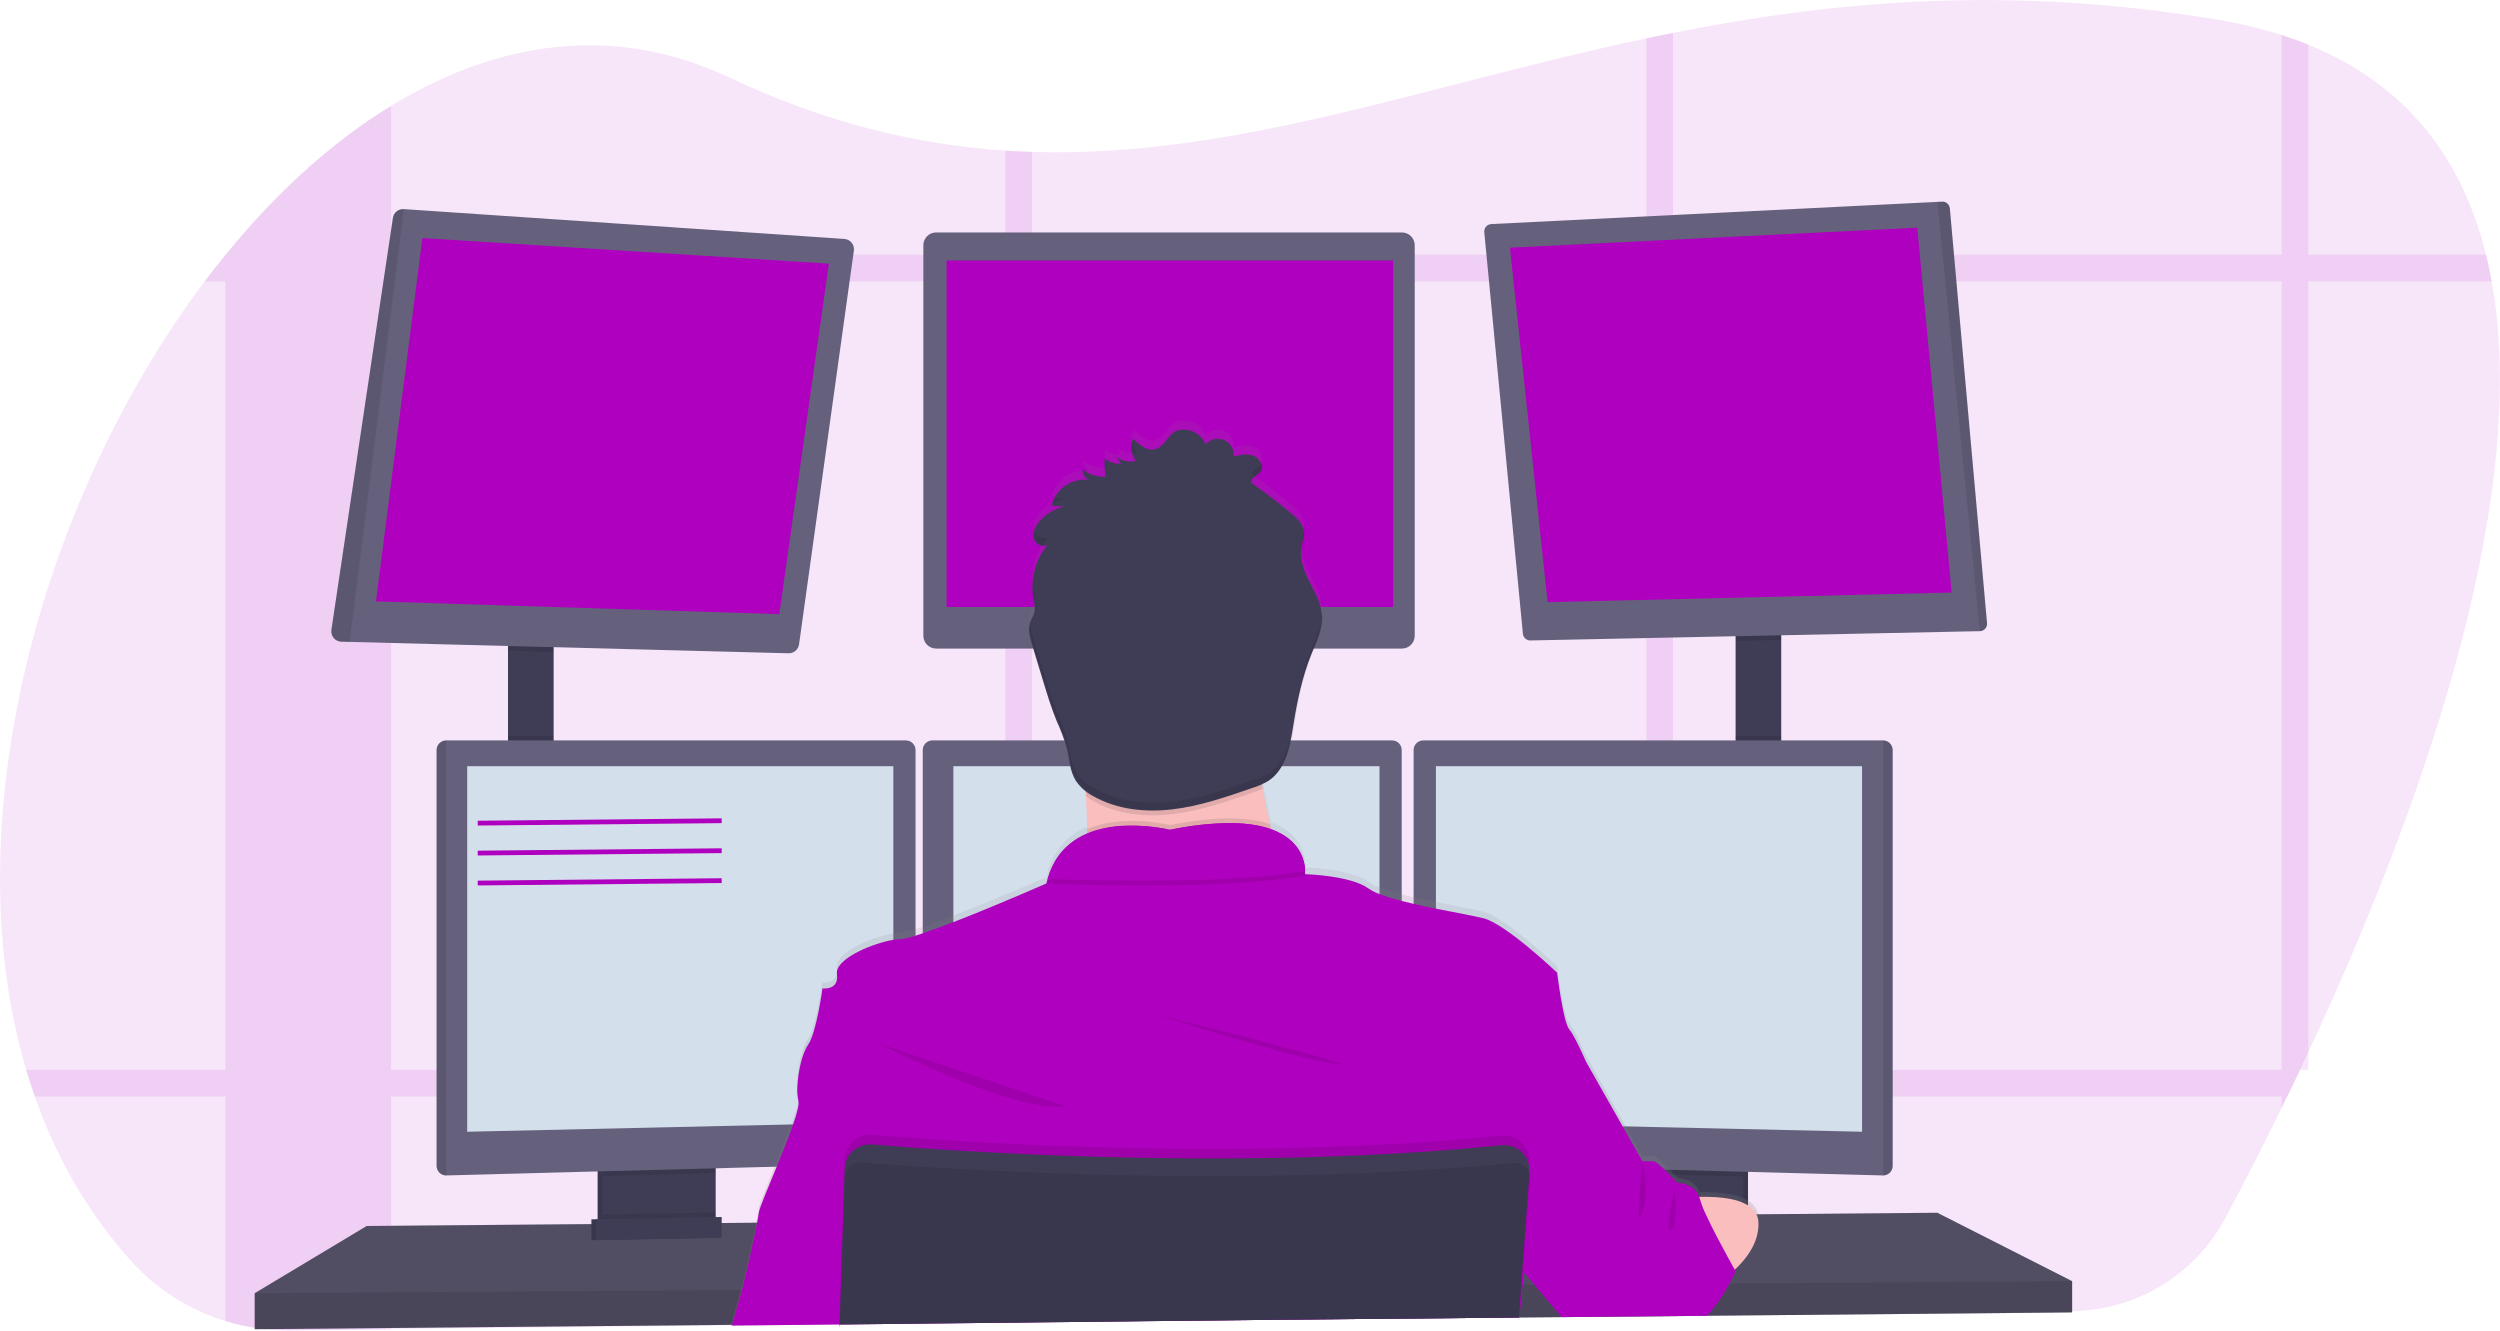
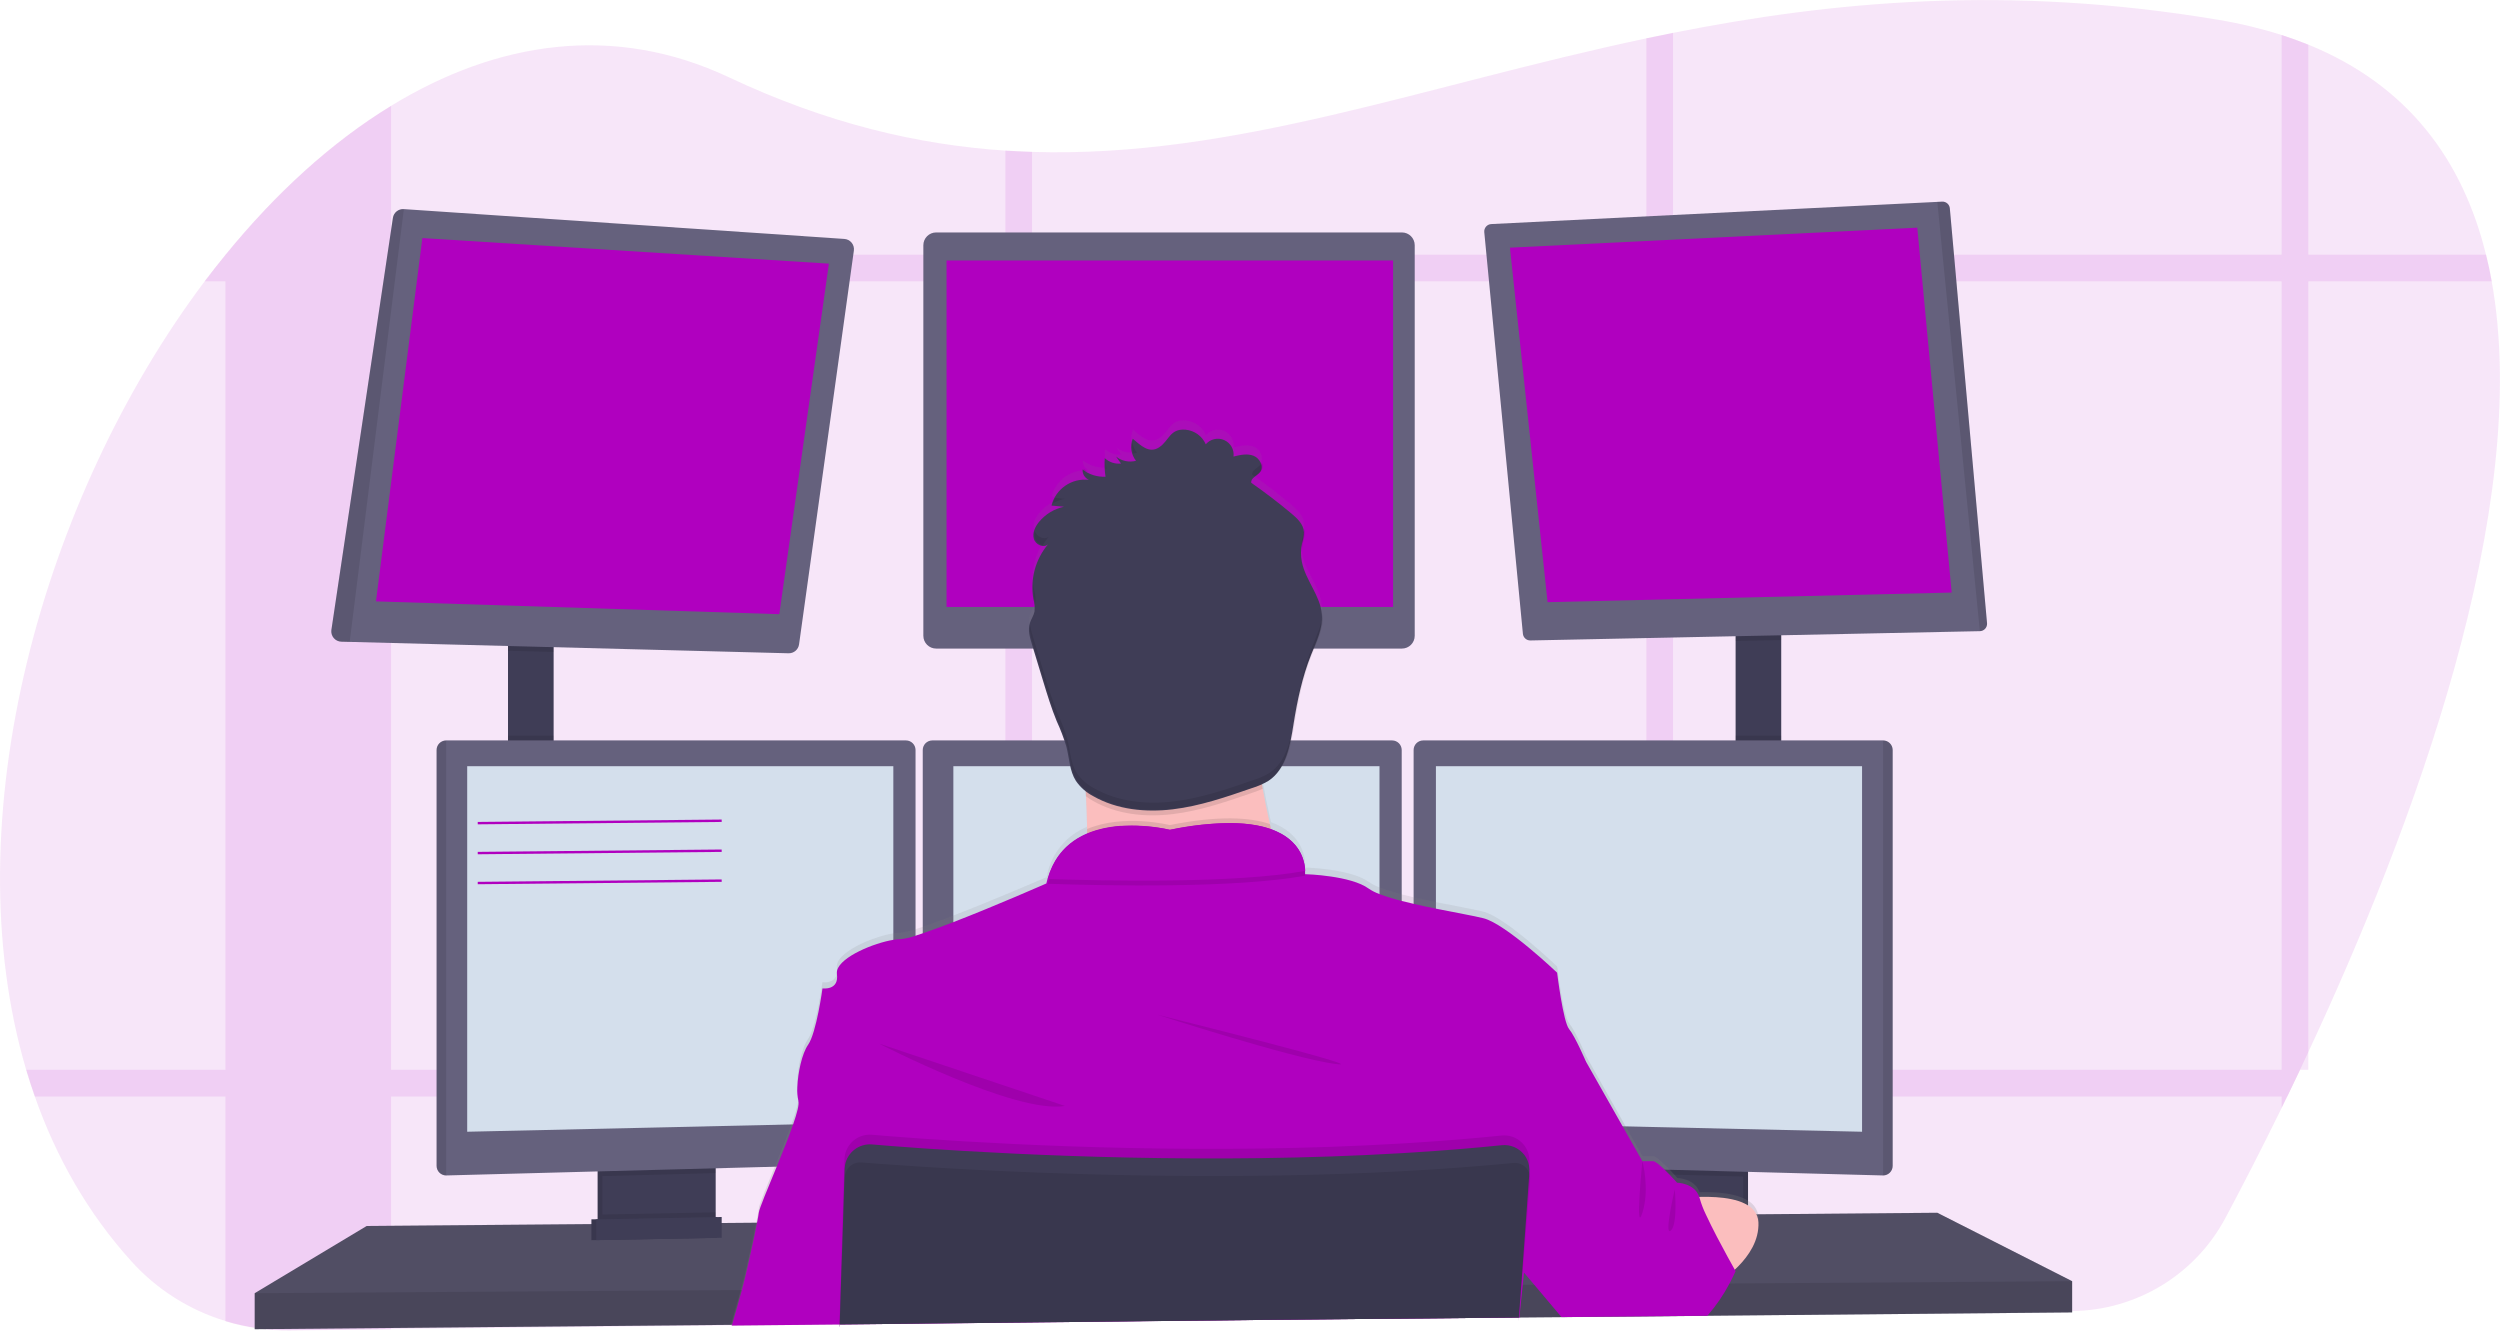
<svg xmlns="http://www.w3.org/2000/svg" id="59725d3d-bdd8-4af0-9b66-49b8d09410bc" data-name="Layer 1" width="1041.32" height="554.17" viewBox="0 0 1041.32 554.17">
  <defs>
    <linearGradient id="dff037aa-d578-4bab-81e7-399360663117" x1="597.75" y1="725.44" x2="597.75" y2="347.69" gradientUnits="userSpaceOnUse">
      <stop offset="0" stop-color="gray" stop-opacity="0.25" />
      <stop offset="0.54" stop-color="gray" stop-opacity="0.12" />
      <stop offset="1" stop-color="gray" stop-opacity="0.1" />
    </linearGradient>
  </defs>
  <path d="M1040.82,611.12q-1.74,3.75-3.47,7.4-2.7,5.67-5.33,11.12c-.78,1.61-1.56,3.19-2.32,4.77-8.6,17.57-16.63,33.11-23.45,45.89A73.21,73.21,0,0,1,942.44,719l-151.65,1.65h-1.6l-13,.14-11.12.12-34.1.37-1.38,0-17.36.19h-.53l-107,1.16-95.51,1-11.11.12-69,.75H429l-44.75.48h-.48l-141.5,1.53-42.33.46a88.07,88.07,0,0,1-26.67-3.82,86.39,86.39,0,0,1-39.09-24.75C116,678.37,102.75,655,93.85,629.64q-1.93-5.49-3.6-11.12C59.44,514.37,97,380,164.6,290.08q4.25-5.64,8.64-11l.07-.08c20.79-25.52,44.1-46.84,68.93-62,44-26.91,92.75-34.49,140.7-11.9,40.57,19.12,78.45,28.11,115.17,30.55,3.71.24,7.42.42,11.11.53,84.23,2.65,163.17-27.7,255.87-47.29,3.69-.78,7.39-1.55,11.12-2.28,66.13-13.16,139.49-20.1,226.73-5.51a189.09,189.09,0,0,1,26.76,6.4q5.77,1.86,11.12,4c41.64,16.94,64.35,48.24,74,87.46q1.37,5.46,2.37,11.11C1134.3,384.41,1084.19,518.23,1040.82,611.12Z" transform="translate(-79.34 -172.91)" fill="#b000bf" opacity="0.1" />
  <g opacity="0.1">
    <path d="M242.24,217V726.62l-42.33.46a88.07,88.07,0,0,1-26.67-3.82V279h.07C194.1,253.45,217.41,232.13,242.24,217Z" transform="translate(-79.34 -172.91)" fill="#b000bf" />
    <path d="M1117.24,290.08H164.6q4.25-5.64,8.64-11V279h941.63Q1116.24,284.43,1117.24,290.08Z" transform="translate(-79.34 -172.91)" fill="#b000bf" />
    <path d="M1040.82,191.51v427h-3.47q-2.7,5.67-5.33,11.12c-.78,1.61-1.56,3.19-2.32,4.77V187.47Q1035.47,189.33,1040.82,191.51Z" transform="translate(-79.34 -172.91)" fill="#b000bf" />
    <path d="M776.21,186.58V720.83l-11.12.12V188.86C768.78,188.08,772.48,187.31,776.21,186.58Z" transform="translate(-79.34 -172.91)" fill="#b000bf" />
    <path d="M509.22,236.15V723.73l-11.11.12V235.62C501.82,235.86,505.53,236,509.22,236.15Z" transform="translate(-79.34 -172.91)" fill="#b000bf" />
    <path d="M1037.35,618.52q-2.7,5.67-5.33,11.12H93.85q-1.93-5.49-3.6-11.12Z" transform="translate(-79.34 -172.91)" fill="#b000bf" />
  </g>
  <rect x="211.6" y="265.83" width="19" height="57.66" fill="#3f3d56" />
  <rect x="722.93" y="262.83" width="19" height="61" fill="#3f3d56" />
  <polygon points="863.1 533.65 863.1 546.65 711.18 548.05 709.56 548.08 651.82 548.61 650.44 548.63 632.89 548.78 632.37 548.78 525.39 549.77 349.78 551.4 349.63 551.4 304.98 551.82 304.5 551.83 106.1 553.65 106.1 538.65 152.75 510.65 246.35 509.87 248.35 509.86 249.01 509.85 251.01 509.82 295.95 509.45 297.96 509.44 298.6 509.43 300.6 509.42 315.01 509.3 315.39 509.29 350.94 508.99 351.23 508.99 628.63 506.65 635.42 506.6 636.1 506.6 641.28 506.55 678.93 506.24 680.93 506.21 682.78 506.19 683.74 506.19 695.45 506.1 697.77 506.07 700.88 506.05 710.63 505.96 726.1 505.83 728.1 505.81 731.58 505.79 732.23 505.79 806.94 505.15 863.1 533.65" fill="#65617d" />
  <polygon points="863.1 533.65 863.1 546.65 711.18 548.05 709.56 548.08 651.82 548.61 650.44 548.63 632.89 548.78 632.37 548.78 525.39 549.77 349.78 551.4 349.63 551.4 304.98 551.82 304.5 551.83 106.1 553.65 106.1 538.65 152.75 510.65 246.35 509.87 248.35 509.86 249.01 509.85 251.01 509.82 295.95 509.45 297.96 509.44 298.6 509.43 300.6 509.42 315.01 509.3 315.39 509.29 350.94 508.99 351.23 508.99 628.63 506.65 635.42 506.6 636.1 506.6 641.28 506.55 678.93 506.24 680.93 506.21 682.78 506.19 683.74 506.19 695.45 506.1 697.77 506.07 700.88 506.05 710.63 505.96 726.1 505.83 728.1 505.81 731.58 505.79 732.23 505.79 806.94 505.15 863.1 533.65" opacity="0.2" />
  <path d="M375.44,656.57v24.49a6.13,6.13,0,0,1-3.5,5.54,6,6,0,0,1-2.5.6l-34.9.74a6,6,0,0,1-2.7-.57,6.12,6.12,0,0,1-3.57-5.57V656.57Z" transform="translate(-79.34 -172.91)" fill="#3f3d56" />
  <path d="M375.44,656.57v24.49a6.13,6.13,0,0,1-3.5,5.54,6,6,0,0,1-2.5.6l-34.9.74a6,6,0,0,1-2.7-.57,6.12,6.12,0,0,1-3.57-5.57V656.57Z" transform="translate(-79.34 -172.91)" opacity="0.1" />
  <path d="M377.44,656.57v24.49a6.13,6.13,0,0,1-3.5,5.54,6,6,0,0,1-2.5.6l-34.9.74a6,6,0,0,1-2.7-.57,6.12,6.12,0,0,1-3.57-5.57V656.57Z" transform="translate(-79.34 -172.91)" fill="#3f3d56" />
  <rect x="680.93" y="483.66" width="47.17" height="31.5" fill="#3f3d56" />
  <rect x="680.93" y="483.66" width="47.17" height="31.5" opacity="0.1" />
  <rect x="678.93" y="483.66" width="47.17" height="31.5" fill="#3f3d56" />
  <polygon points="230.6 265.82 230.6 271.55 211.6 271.06 211.6 265.82 230.6 265.82" opacity="0.1" />
  <path d="M435,277.31l-22.83,164a4.3,4.3,0,0,1-4.37,3.71L225,440.28l-3.47-.09a4.3,4.3,0,0,1-4.16-4.87L243,263.64a4.3,4.3,0,0,1,4.54-3.63L431,272.43A4.29,4.29,0,0,1,435,277.31Z" transform="translate(-79.34 -172.91)" fill="#65617d" />
  <polygon points="175.93 99.16 156.6 250.49 324.6 255.82 345.26 109.82 175.93 99.16" fill="#b000bf" />
  <rect x="384.6" y="96.82" width="204.67" height="173.33" rx="5.33" ry="5.33" fill="#65617d" />
  <rect x="394.26" y="108.49" width="186" height="144.33" fill="#b000bf" />
  <polygon points="741.93 262.82 741.93 266.61 722.93 267 722.93 262.82 741.93 262.82" opacity="0.1" />
  <path d="M907,432.53a3.08,3.08,0,0,1-3,3.28L716.8,439.68a3.08,3.08,0,0,1-3.13-2.79L697.58,269.61a3.08,3.08,0,0,1,2.92-3.37L886.28,257l2-.1a3.07,3.07,0,0,1,3.22,2.8Z" transform="translate(-79.34 -172.91)" fill="#65617d" />
  <polygon points="628.93 103.16 798.6 94.82 812.93 246.82 644.6 250.82 628.93 103.16" fill="#b000bf" />
  <path d="M907,432.53a3.08,3.08,0,0,1-3,3.28L886.28,257l2-.1a3.07,3.07,0,0,1,3.22,2.8Z" transform="translate(-79.34 -172.91)" opacity="0.1" />
  <path d="M247.57,260,225,440.28l-3.47-.09a4.3,4.3,0,0,1-4.16-4.87L243,263.64A4.3,4.3,0,0,1,247.57,260Z" transform="translate(-79.34 -172.91)" opacity="0.1" />
  <rect x="211.6" y="306.41" width="19" height="17.08" opacity="0.1" />
  <polygon points="298.1 483.65 298.1 488.62 250.93 489.88 250.93 483.65 298.1 483.65" opacity="0.1" />
  <path d="M460.69,485.27v168.2a4,4,0,0,1-3.85,3.95l-191.65,5.1h-.05a4,4,0,0,1-3.95-3.95V485.27a4,4,0,0,1,3.95-3.95h191.6A4,4,0,0,1,460.69,485.27Z" transform="translate(-79.34 -172.91)" fill="#65617d" />
  <path d="M265.19,481.32v181.2h-.05a4,4,0,0,1-3.95-3.95V485.27a4,4,0,0,1,3.95-3.95Z" transform="translate(-79.34 -172.91)" opacity="0.1" />
  <polygon points="194.6 319.15 372.1 319.15 372.1 467.4 194.6 471.4 194.6 319.15" fill="#d4dfec" />
  <rect x="722.93" y="306.41" width="19" height="17.42" opacity="0.1" />
  <polygon points="726.1 483.65 726.1 490.06 678.93 488.8 678.93 483.65 726.1 483.65" opacity="0.1" />
  <path d="M867.69,485.27v173.3a4,4,0,0,1-4,3.95h0L672,657.42a4,4,0,0,1-3.85-3.95V485.27a4,4,0,0,1,3.95-3.95h191.6A4,4,0,0,1,867.69,485.27Z" transform="translate(-79.34 -172.91)" fill="#65617d" />
  <path d="M867.69,485.27v173.3a4,4,0,0,1-4,3.95h0V481.32h0A4,4,0,0,1,867.69,485.27Z" transform="translate(-79.34 -172.91)" opacity="0.1" />
  <polygon points="775.6 319.15 598.1 319.15 598.1 467.4 775.6 471.4 775.6 319.15" fill="#d4dfec" />
  <path d="M663.19,485.27v168.2a4,4,0,0,1-3.85,3.95l-191.65,5.1h0a4,4,0,0,1-4-3.95V485.27a4,4,0,0,1,3.95-3.95h191.6A4,4,0,0,1,663.19,485.27Z" transform="translate(-79.34 -172.91)" fill="#65617d" />
  <polygon points="397.1 319.15 574.6 319.15 574.6 467.4 397.1 471.4 397.1 319.15" fill="#d4dfec" />
  <polygon points="863.1 533.65 863.1 546.65 711.18 548.05 709.56 548.08 651.82 548.61 650.44 548.63 632.89 548.78 632.37 548.78 525.39 549.77 349.78 551.4 349.63 551.4 304.98 551.82 304.5 551.83 106.1 553.65 106.1 538.65 308.61 537.32 309.09 537.32 350.08 537.04 350.27 537.04 633.35 535.17 633.64 535.17 633.81 535.16 634.28 535.16 639.07 535.13 640.53 535.13 715.02 534.63 719.42 534.61 720.4 534.6 863.1 533.65" opacity="0.1" />
  <circle cx="487.26" cy="272.16" r="51.33" fill="#fbbebe" />
  <path d="M383.74,725.09c0-.11.06-.23.1-.35,1-3.59,2.78-9.66,4.11-14.51.17-.6.33-1.19.48-1.75,1.47-5.47,4.33-18.28,5.92-26.27.56-2.81,1-5,1.09-6.1.2-1.69,3.21-8.92,6.62-17.23,2.39-5.84,5-12.22,6.91-17.6a61.38,61.38,0,0,0,2.93-9.85,5.1,5.1,0,0,0,0-2.13,14.69,14.69,0,0,1-.48-3.5v0c-.23-6.2,1.62-16,4.48-20.11,3.5-5,6-23.66,6-23.66s5.18.75,6-3.53a6.15,6.15,0,0,0,.1-1.4,7.41,7.41,0,0,0-.09-1.11c-.89-6.24,14.72-12.88,23.5-14.31a19.67,19.67,0,0,1,3-.28,27.24,27.24,0,0,0,6.25-1.44q1.4-.43,3-1c3.68-1.24,8.08-2.88,12.75-4.68,17.56-6.81,38.82-16,38.82-16,.15-.71.32-1.39.51-2.06a27.71,27.71,0,0,1,16.35-18.93h0c0-.66,0-1.33,0-2,0-3.45-.15-7-.3-10.54,0-.69-.06-1.38-.1-2.07,0-.2,0-.41,0-.61s0-.35,0-.52c0-.7-.07-1.4-.11-2.09l-.18-.14a16.41,16.41,0,0,1-3.9-4.2,15.27,15.27,0,0,1-1.42-3c-1.25-3.39-1.54-7.17-2.38-10.75l-.18-.74a84,84,0,0,0-4-10.58c-2.21-5.42-3.91-11-5.6-16.65q-1.54-5.13-3.11-10.28l-1.58-5.24c-.3-1-.6-2-.83-3v0a13.27,13.27,0,0,1-.26-1.4,0,0,0,0,1,0,0,10,10,0,0,1,.24-4.61,32.09,32.09,0,0,1,1.32-3,7.87,7.87,0,0,0,.5-1.38v0a3,3,0,0,0,.08-.32,5.65,5.65,0,0,0,.11-1.08,18.46,18.46,0,0,0-.52-3.89.07.07,0,0,1,0-.05,2.56,2.56,0,0,0-.05-.27,25.48,25.48,0,0,1-.36-3,28.45,28.45,0,0,1,3.47-15.57l.19-.36a25.22,25.22,0,0,1,1.84-2.78h0c.31-.42.63-.82,1-1.22-1.4,1.34-3.7.75-5-.69a3.61,3.61,0,0,1-.55-.75,3.81,3.81,0,0,1-.23-.45c-.05-.12-.09-.25-.13-.38-.7-2.45.52-5.06,2.12-7.05a18.49,18.49,0,0,1,5.74-4.7h0a3.84,3.84,0,0,1,.4-.21,17.12,17.12,0,0,1,2.64-1.06h0a15.06,15.06,0,0,1,1.63-.44l-3.71-.34-1.5-.14a14.49,14.49,0,0,1,13-10.91h1.08a11.73,11.73,0,0,1,1.57.13,4.44,4.44,0,0,1-2.65-4.33,14.41,14.41,0,0,0,9.19,3.06h.38a30,30,0,0,1-.34-3.27h0a0,0,0,0,1,0,0,0,0,0,0,1,0,0,33.19,33.19,0,0,1,0-4.46,8.44,8.44,0,0,0,6.78,2.26l-2.08-2.9a9.49,9.49,0,0,0,6.56,2.05l.48-.05a7,7,0,0,0,1.19-.23l.09,0c-.19-.24-.36-.49-.53-.75l-.06-.12a9.67,9.67,0,0,1-1-2.09,6.59,6.59,0,0,1-.24-.87h0a8.75,8.75,0,0,1,.45-5.45c3.23,2.7,6.77,6.39,11,3.6s4.37-7.91,11-7.39a10.2,10.2,0,0,1,8.41,6.12,6.75,6.75,0,0,1,7.67-1.75,6.85,6.85,0,0,1,3.88,6.89c2.75-.69,5.71-1.37,8.35-.33s4.34,4.41,2.84,6.66a1.43,1.43,0,0,1-.14.2c-1.23,1.59-3.95,2.46-3.66,4.46l.42.3,1.3.94a.05.05,0,0,1,0,0q7.65,5.52,14.9,11.6c2.48,2.08,5.12,4.58,5.29,7.83a8.64,8.64,0,0,1-.24,2.37h0c-.16.78-.38,1.56-.55,2.34a19.51,19.51,0,0,0-.34,6.05h0c.07.59.16,1.17.27,1.76,1.53,7.73,7.71,14.11,8.32,22l0,.56a17.78,17.78,0,0,1-.07,2.53c-.46,4.8-2.68,9.41-4.48,14-.11.28-.22.56-.32.84-3.47,9-5.47,18.59-7,28.16a100.26,100.26,0,0,1-2,10.09A26.73,26.73,0,0,1,611,492.07a16.22,16.22,0,0,1-3.36,3,18.67,18.67,0,0,1-2.65,1.41s0,0,0,.06c.11.61.2,1.22.31,1.83.06.32.11.64.17,1h0a.14.14,0,0,0,0,.06c.84,4.73,1.8,9.36,2.81,13.76l.51,2.19c12.6,4.55,14.09,13.87,14.18,17.44a9.64,9.64,0,0,1,0,1.43s19,.5,26.5,6a20.34,20.34,0,0,0,4.51,2.3,83,83,0,0,0,9.25,2.89c1.61.42,3.29.83,5,1.23,3,.69,6.18,1.36,9.25,2,8.19,1.65,15.9,3,19.81,4,9.33,2.36,30.67,22.82,30.67,22.82s2.5,20.64,5,23.65,7,13.59,7,13.59l16.54,29.41,7,12.37h4.5c.62,0,1.84.88,3.21,2.1,1.19,1.06,2.51,2.38,3.67,3.58l1.92,2.05,1.2,1.33s7.27.18,9.24,5.93c5.92-.17,13.19.22,18.28,2.5a14.14,14.14,0,0,1,2,1.08,8.68,8.68,0,0,1,4.13,5.66,8.34,8.34,0,0,1,.18,1.44c0,.57,0,1.14,0,1.7-.36,7.57-5.29,13.87-9.82,18.11l.32.57s-.15.36-.44,1c-.08.19-.18.4-.29.64h0c-.59,1.26-1.53,3.15-2.76,5.36a63.31,63.31,0,0,1-9.57,13.17l-.29.3-57.74.53-.17-.2L719.87,708l-5.57-6.64-.17-.21-.16,1.59-.54,5.3-1.3,12.81-.07.64,0,.17-.15,1.48.11-1.48h-.29l-107,1L429.11,724.6l0,.84h-.14l0-.84-44.75.48Z" transform="translate(-79.34 -172.91)" fill="url(#dff037aa-d578-4bab-81e7-399360663117)" />
  <path d="M617.94,550.07s-99.5,12-90,0c3.44-4.34,4.39-17.2,4.2-31.85-.06-4.45-.22-9.06-.45-13.65-1.1-22-3.75-43.5-3.75-43.5s87-41,77-8.5c-4,13.13-2.69,31.57.35,48.88.89,5.05,1.92,10,3,14.7A344.67,344.67,0,0,0,617.94,550.07Z" transform="translate(-79.34 -172.91)" fill="#fbbebe" />
  <path d="M617.94,550.07s-99.5,12-90,0c3.44-4.34,4.39-17.2,4.2-31.85,15.17-6.48,34.47-1.65,34.47-1.65,20.32-4.05,33.35-3.26,41.68-.42A344.67,344.67,0,0,0,617.94,550.07Z" transform="translate(-79.34 -172.91)" opacity="0.1" />
  <path d="M429.08,725.44l0-.84,175.62-1.91,107-1H712l-.11,1.48.15-1.48h.19l0-.17,1.37-13.45.52-5.09.16-1.59.14-1.33,6.18-20.61,6.18-20.58,5.2-17.33,7.94-26.48s-4.5-10.5-7-13.5-5-23.5-5-23.5-21.34-20.33-30.67-22.67c-3.91-1-11.63-2.33-19.83-4-3.07-.62-6.22-1.28-9.25-2-1.71-.39-3.39-.8-5-1.21a87.91,87.91,0,0,1-9.25-2.86,20.7,20.7,0,0,1-4.5-2.29c-7.35-5.39-25.77-6-26.48-6h0a.42.42,0,0,1,0-.07v-.09a10.26,10.26,0,0,0,0-1.26c0-.4,0-.87-.09-1.4,0-.16,0-.33-.07-.5-.05-.36-.11-.74-.2-1.14a5,5,0,0,0-.12-.53,17.21,17.21,0,0,0-1.25-3.49c-.07-.16-.16-.33-.24-.49a18.25,18.25,0,0,0-1.7-2.63c-.13-.17-.27-.35-.42-.52a19.58,19.58,0,0,0-2.72-2.64c-.27-.21-.55-.43-.84-.63a4.67,4.67,0,0,0-.51-.36l-.89-.58-.83-.48c-.73-.4-1.5-.79-2.34-1.16-.26-.12-.54-.23-.82-.34s-.72-.28-1.09-.42l-.06,0L608,518c-.57-.19-1.15-.36-1.76-.53l-.93-.24-1-.23-1-.21c-1-.2-2.07-.38-3.19-.52l-1.14-.14-1.17-.12-1.21-.1-1.72-.1-2-.07a124.68,124.68,0,0,0-26.24,2.79,72.27,72.27,0,0,0-18.26-1.68l-.87,0-1,.06-.64,0-1.29.12c-.43,0-.87.09-1.3.15s-.88.11-1.31.18l-.66.11c-.65.11-1.31.23-2,.37q-.33.06-.66.15c-.87.19-1.74.42-2.6.68-.43.12-.86.26-1.29.41-.22.06-.43.14-.64.22l-.64.23-.63.25-.75.3c-.38.16-.75.33-1.12.51-.21.09-.42.19-.62.3s-.41.2-.6.31a27.75,27.75,0,0,0-6.21,4.38l-.51.49-.5.51c-.17.17-.33.35-.49.53a23.82,23.82,0,0,0-1.82,2.25c-.16.21-.31.42-.46.64a26.69,26.69,0,0,0-1.72,2.92c-.13.24-.25.49-.37.73a32.7,32.7,0,0,0-2,5.25q-.28,1-.51,2S494,550.24,476.44,557c-4.67,1.8-9.07,3.43-12.75,4.66-1.07.36-2.07.69-3,1a26.7,26.7,0,0,1-6.25,1.44,19.67,19.67,0,0,0-3,.28c-8.07,1.31-21.9,7-23.41,12.71a3.69,3.69,0,0,0-.1,1.4s0,.07,0,.11c1,7-6,6-6,6s-2.5,18.5-6,23.5c-2.53,3.6-4.26,11.63-4.48,17.69v0a19.61,19.61,0,0,0,.44,5.63c0,.05,0,.1,0,.14.4,1.34-.56,5-2.19,9.69-1.77,5.15-4.35,11.55-6.83,17.59-3.74,9.12-7.26,17.4-7.48,19.22-.09.81-.35,2.26-.71,4.13-1.46,7.62-4.7,22.13-6.3,28-1.19,4.38-2.92,10.38-4.11,14.5,0,.12-.07.24-.1.35L429,724.6l0,.84h.14Z" transform="translate(-79.34 -172.91)" fill="#b000bf" />
  <path d="M445.44,607.57s57,29.5,77.5,26Z" transform="translate(-79.34 -172.91)" opacity="0.1" />
  <path d="M561.44,595.57s55.5,18,74,20.5S561.44,595.57,561.44,595.57Z" transform="translate(-79.34 -172.91)" opacity="0.1" />
  <path d="M623,537.65c-29,5.34-83.6,4.19-107.2,3.38,8.65-31,50.83-20.46,50.83-20.46C618.84,510.15,622.84,531.77,623,537.65Z" transform="translate(-79.34 -172.91)" opacity="0.1" />
  <path d="M623,535.65c-29,5.34-83.6,4.19-107.2,3.38,8.65-31,50.83-20.46,50.83-20.46C618.84,508.15,622.84,529.77,623,535.65Z" transform="translate(-79.34 -172.91)" fill="#b000bf" />
  <path d="M776.94,672.32s34.16-5.25,34.83,9.75-17.42,25.48-17.42,25.48Z" transform="translate(-79.34 -172.91)" fill="#fbbebe" />
  <path d="M605.29,501.45a47,47,0,0,1-4.5,1.74c-10.78,3.72-21.65,7.47-33,8.83s-23.26.16-33.16-5.5a28.77,28.77,0,0,1-3-1.95c-1.1-22-3.75-43.5-3.75-43.5s87-41,77-8.5C600.9,465.7,602.25,484.14,605.29,501.45Z" transform="translate(-79.34 -172.91)" opacity="0.1" />
  <path d="M552.52,364.84a9.47,9.47,0,0,1-8.32-1.75l2.08,2.89a8.47,8.47,0,0,1-6.78-2.25,34.08,34.08,0,0,0,.32,7.75,14.52,14.52,0,0,1-9.56-3,4.42,4.42,0,0,0,2.64,4.31,14.34,14.34,0,0,0-15.6,10.71l5.22.48a18.47,18.47,0,0,0-10.44,6.37c-1.6,2-2.82,4.56-2.12,7s4.08,4,5.92,2.26a27.94,27.94,0,0,0-6.1,22.79,14.47,14.47,0,0,1,.46,5.26c-.33,1.65-1.37,3.08-1.89,4.69-1,2.92-.05,6.09.84,9l4.69,15.42c1.7,5.57,3.39,11.15,5.61,16.54a82.08,82.08,0,0,1,4,10.51c1.26,4.84,1.31,10.14,4,14.37a19.93,19.93,0,0,0,7.18,6.33c9.89,5.66,21.84,6.86,33.16,5.5s22.18-5.11,32.95-8.83a31,31,0,0,0,6.84-3c7.45-4.88,9.11-14.86,10.5-23.65,1.55-9.8,3.62-19.58,7.29-28.8,2.18-5.49,5-11.06,4.52-16.94-.61-7.81-6.79-14.14-8.32-21.82a19,19,0,0,1,.07-7.77,17.66,17.66,0,0,0,.79-4.7c-.17-3.22-2.81-5.7-5.29-7.77Q609.11,380,600.52,374c-.29-2,2.43-2.86,3.66-4.44,1.74-2.23-.06-5.77-2.7-6.81s-5.6-.36-8.35.33a6.59,6.59,0,0,0-11.55-5.11,10.2,10.2,0,0,0-8.42-6.08c-6.63-.52-6.76,4.55-11,7.34s-7.74-.89-11-3.57A9.28,9.28,0,0,0,552.52,364.84Z" transform="translate(-79.34 -172.91)" fill="#3f3d56" />
  <path d="M802.27,702.32s-.89,2.12-2.53,5.19a69,69,0,0,1-9,13.17l-.27.29-1.62,0-57.74.53-1.38,0-.17-.2-11.2-13.29L714.14,703l-.17-.21-.36-.42-.2-.24-.26-.31-8.21-9.74,3-12.5,5.11-21.06.13-.51,1-4,.71-3,2.38-9.78,8.16-33.65,14.5,7.5,15.29,27,8.21,14.5h4.5c.85,0,2.8,1.64,4.76,3.53.7.67,1.4,1.38,2,2,1.78,1.84,3.19,3.42,3.19,3.42s7.29.16,9.25,5.9a7,7,0,0,1,.25.85,40.3,40.3,0,0,0,2.53,6.56c1.29,2.81,2.91,6,4.55,9.19,3.05,5.85,6.15,11.42,7.29,13.44l.14.25Z" transform="translate(-79.34 -172.91)" fill="#b000bf" />
  <path d="M716.37,657.17l-.1,1.43v.1l-.17,2.3-1.33,18.51-1.61,22.3-.46,6.28-1,13.44v.17l-107,1L429.11,724.6l0,.84h-.14l0-.84v-.28l.45-14.36.86-28.06.74-23.79.07-2.37a10.53,10.53,0,0,1,11.42-10.17c4.72.4,10.85.89,18.18,1.41l3,.22c42.33,2.94,120.56,6.74,199.5,2,1.66-.09,3.33-.19,5-.31,12.24-.77,24.47-1.76,36.58-3a10.53,10.53,0,0,1,11.6,11.23Z" transform="translate(-79.34 -172.91)" opacity="0.1" />
  <path d="M429.08,725.44l0-.84,175.62-1.91,107-1H712v-.17l1-13.44.43-6,1.64-22.61,1.29-17.9,0-.44a10.62,10.62,0,0,0-.11-2.47.3.3,0,0,0,0-.1,10.39,10.39,0,0,0-2-4.64,10.54,10.54,0,0,0-9.42-4c-12.11,1.24-24.34,2.23-36.58,3-1.67.12-3.34.22-5,.31-78.94,4.69-157.17.89-199.5-2l-3-.22c-7.33-.52-13.46-1-18.18-1.41a10.54,10.54,0,0,0-11.24,8.53,11,11,0,0,0-.18,1.64l-.68,22.16L429.54,710l-.44,14.36v.28l0,.84Z" transform="translate(-79.34 -172.91)" fill="#3f3d56" />
  <path d="M716.67,664.18l-1.23,15.33-1.83,22.85-.46,5.72-1,12.81-.06.64v.17h0l-.15,1.48.11-1.48h-.29l-107,1L429.11,724.6v-.28l.49-14.36,1-28.06.64-18.65A6.36,6.36,0,0,1,434.3,658a6.25,6.25,0,0,1,3.78-.9c2.1.17,4.68.37,7.69.59,4.89.36,10.92.78,17.94,1.22,13,.82,29.31,1.7,48,2.42,52,2,122.2,2.67,188.88-3.17,3-.26,6.1-.55,9.13-.84a6.26,6.26,0,0,1,3.48.66,5.16,5.16,0,0,1,.86.54,6.14,6.14,0,0,1,2,2.46,3.56,3.56,0,0,1,.25.61A6.28,6.28,0,0,1,716.67,664.18Z" transform="translate(-79.34 -172.91)" opacity="0.1" />
  <path d="M377.44,677.87v3.19a6.13,6.13,0,0,1-3.5,5.54l-40.1.77a6.12,6.12,0,0,1-3.57-5.57v-3Z" transform="translate(-79.34 -172.91)" opacity="0.1" />
  <polygon points="298.6 515.57 246.35 516.57 246.35 507.9 298.6 506.9 298.6 515.57" fill="#3f3d56" />
  <polygon points="298.6 515.57 246.35 516.57 246.35 507.9 298.6 506.9 298.6 515.57" opacity="0.1" />
  <polygon points="300.6 515.57 248.35 516.57 248.35 507.9 300.6 506.9 300.6 515.57" fill="#3f3d56" />
  <g opacity="0.1">
    <path d="M552.93,361.56a9.75,9.75,0,0,1-1.89-4.34,9.49,9.49,0,0,0,.42,4.6A9,9,0,0,0,552.93,361.56Z" transform="translate(-79.34 -172.91)" />
    <path d="M540.23,368.2a35.12,35.12,0,0,1-.37-3.7c0,1.23,0,2.47,0,3.71Z" transform="translate(-79.34 -172.91)" />
    <path d="M621.73,401.57a18.34,18.34,0,0,1,.36-2.65,18,18,0,0,0,.8-4.69,6.16,6.16,0,0,0-.16-1.06c-.17.92-.44,1.84-.64,2.75A19.14,19.14,0,0,0,621.73,401.57Z" transform="translate(-79.34 -172.91)" />
    <path d="M600.93,370.67l1.09.79a19.71,19.71,0,0,0,2.57-2.22,3.67,3.67,0,0,0,.38-3.64,3,3,0,0,1-.38.64C603.36,367.82,600.64,368.69,600.93,370.67Z" transform="translate(-79.34 -172.91)" />
    <path d="M518.76,380.29a12.32,12.32,0,0,0-.87,2.28,18.16,18.16,0,0,1,5-1.89Z" transform="translate(-79.34 -172.91)" />
    <path d="M532.55,369.41a14.83,14.83,0,0,1-1.88-1.23,4.25,4.25,0,0,0,.09,1.18A11.86,11.86,0,0,1,532.55,369.41Z" transform="translate(-79.34 -172.91)" />
    <path d="M630.32,428.33c-.41,4.85-2.67,9.52-4.5,14.12-3.67,9.22-5.74,19-7.29,28.81-1.39,8.79-3,18.77-10.5,23.64a30,30,0,0,1-6.83,3c-10.78,3.73-21.65,7.47-33,8.83s-23.26.17-33.16-5.49a20,20,0,0,1-7.18-6.33c-2.67-4.23-2.72-9.53-4-14.37a82.21,82.21,0,0,0-4-10.52c-2.21-5.38-3.91-11-5.6-16.53q-2.35-7.71-4.69-15.43a28.81,28.81,0,0,1-1.14-4.75c-.39,2.56.37,5.24,1.14,7.75q2.34,7.73,4.69,15.43c1.69,5.57,3.39,11.15,5.6,16.53a82.21,82.21,0,0,1,4,10.52c1.26,4.84,1.31,10.14,4,14.37a20,20,0,0,0,7.18,6.33c9.9,5.66,21.84,6.85,33.16,5.49s22.18-5.1,33-8.83a30,30,0,0,0,6.83-3c7.45-4.87,9.11-14.85,10.5-23.64,1.55-9.81,3.62-19.59,7.29-28.81,2.18-5.48,5-11.05,4.52-16.94C630.34,428.45,630.32,428.39,630.32,428.33Z" transform="translate(-79.34 -172.91)" />
    <path d="M510.63,424.46s0-.07,0-.11a14,14,0,0,0-.46-5.25,26.59,26.59,0,0,1-.39-3.32,27.35,27.35,0,0,0,.39,6.32C510.33,422.88,510.51,423.67,510.63,424.46Z" transform="translate(-79.34 -172.91)" />
    <path d="M513.68,400a27.74,27.74,0,0,1,2.61-3.67c-1.83,1.75-5.21.19-5.92-2.24a5.83,5.83,0,0,0,0,3A4.39,4.39,0,0,0,513.68,400Z" transform="translate(-79.34 -172.91)" />
  </g>
  <path d="M763.44,656.57s3.17,11.5,0,21.5S763.44,656.57,763.44,656.57Z" transform="translate(-79.34 -172.91)" opacity="0.1" />
  <path d="M776.94,668.3s1.33,14.6-1.67,17.19S776.94,668.3,776.94,668.3Z" transform="translate(-79.34 -172.91)" opacity="0.1" />
-   <line x1="198.99" y1="342.86" x2="300.6" y2="341.86" fill="none" stroke="#b000bf" stroke-miterlimit="10" stroke-width="2" />
-   <line x1="198.99" y1="355.33" x2="300.6" y2="354.34" fill="none" stroke="#b000bf" stroke-miterlimit="10" stroke-width="2" />
-   <line x1="198.99" y1="367.81" x2="300.6" y2="366.81" fill="none" stroke="#b000bf" stroke-miterlimit="10" stroke-width="2" />
+   <line x1="198.99" y1="342.86" x2="300.6" y2="341.86" fill="none" stroke="#b000bf" stroke-miterlimit="10" strokeWidth="2" />
+   <line x1="198.99" y1="355.33" x2="300.6" y2="354.34" fill="none" stroke="#b000bf" stroke-miterlimit="10" strokeWidth="2" />
+   <line x1="198.99" y1="367.81" x2="300.6" y2="366.81" fill="none" stroke="#b000bf" stroke-miterlimit="10" strokeWidth="2" />
</svg>
